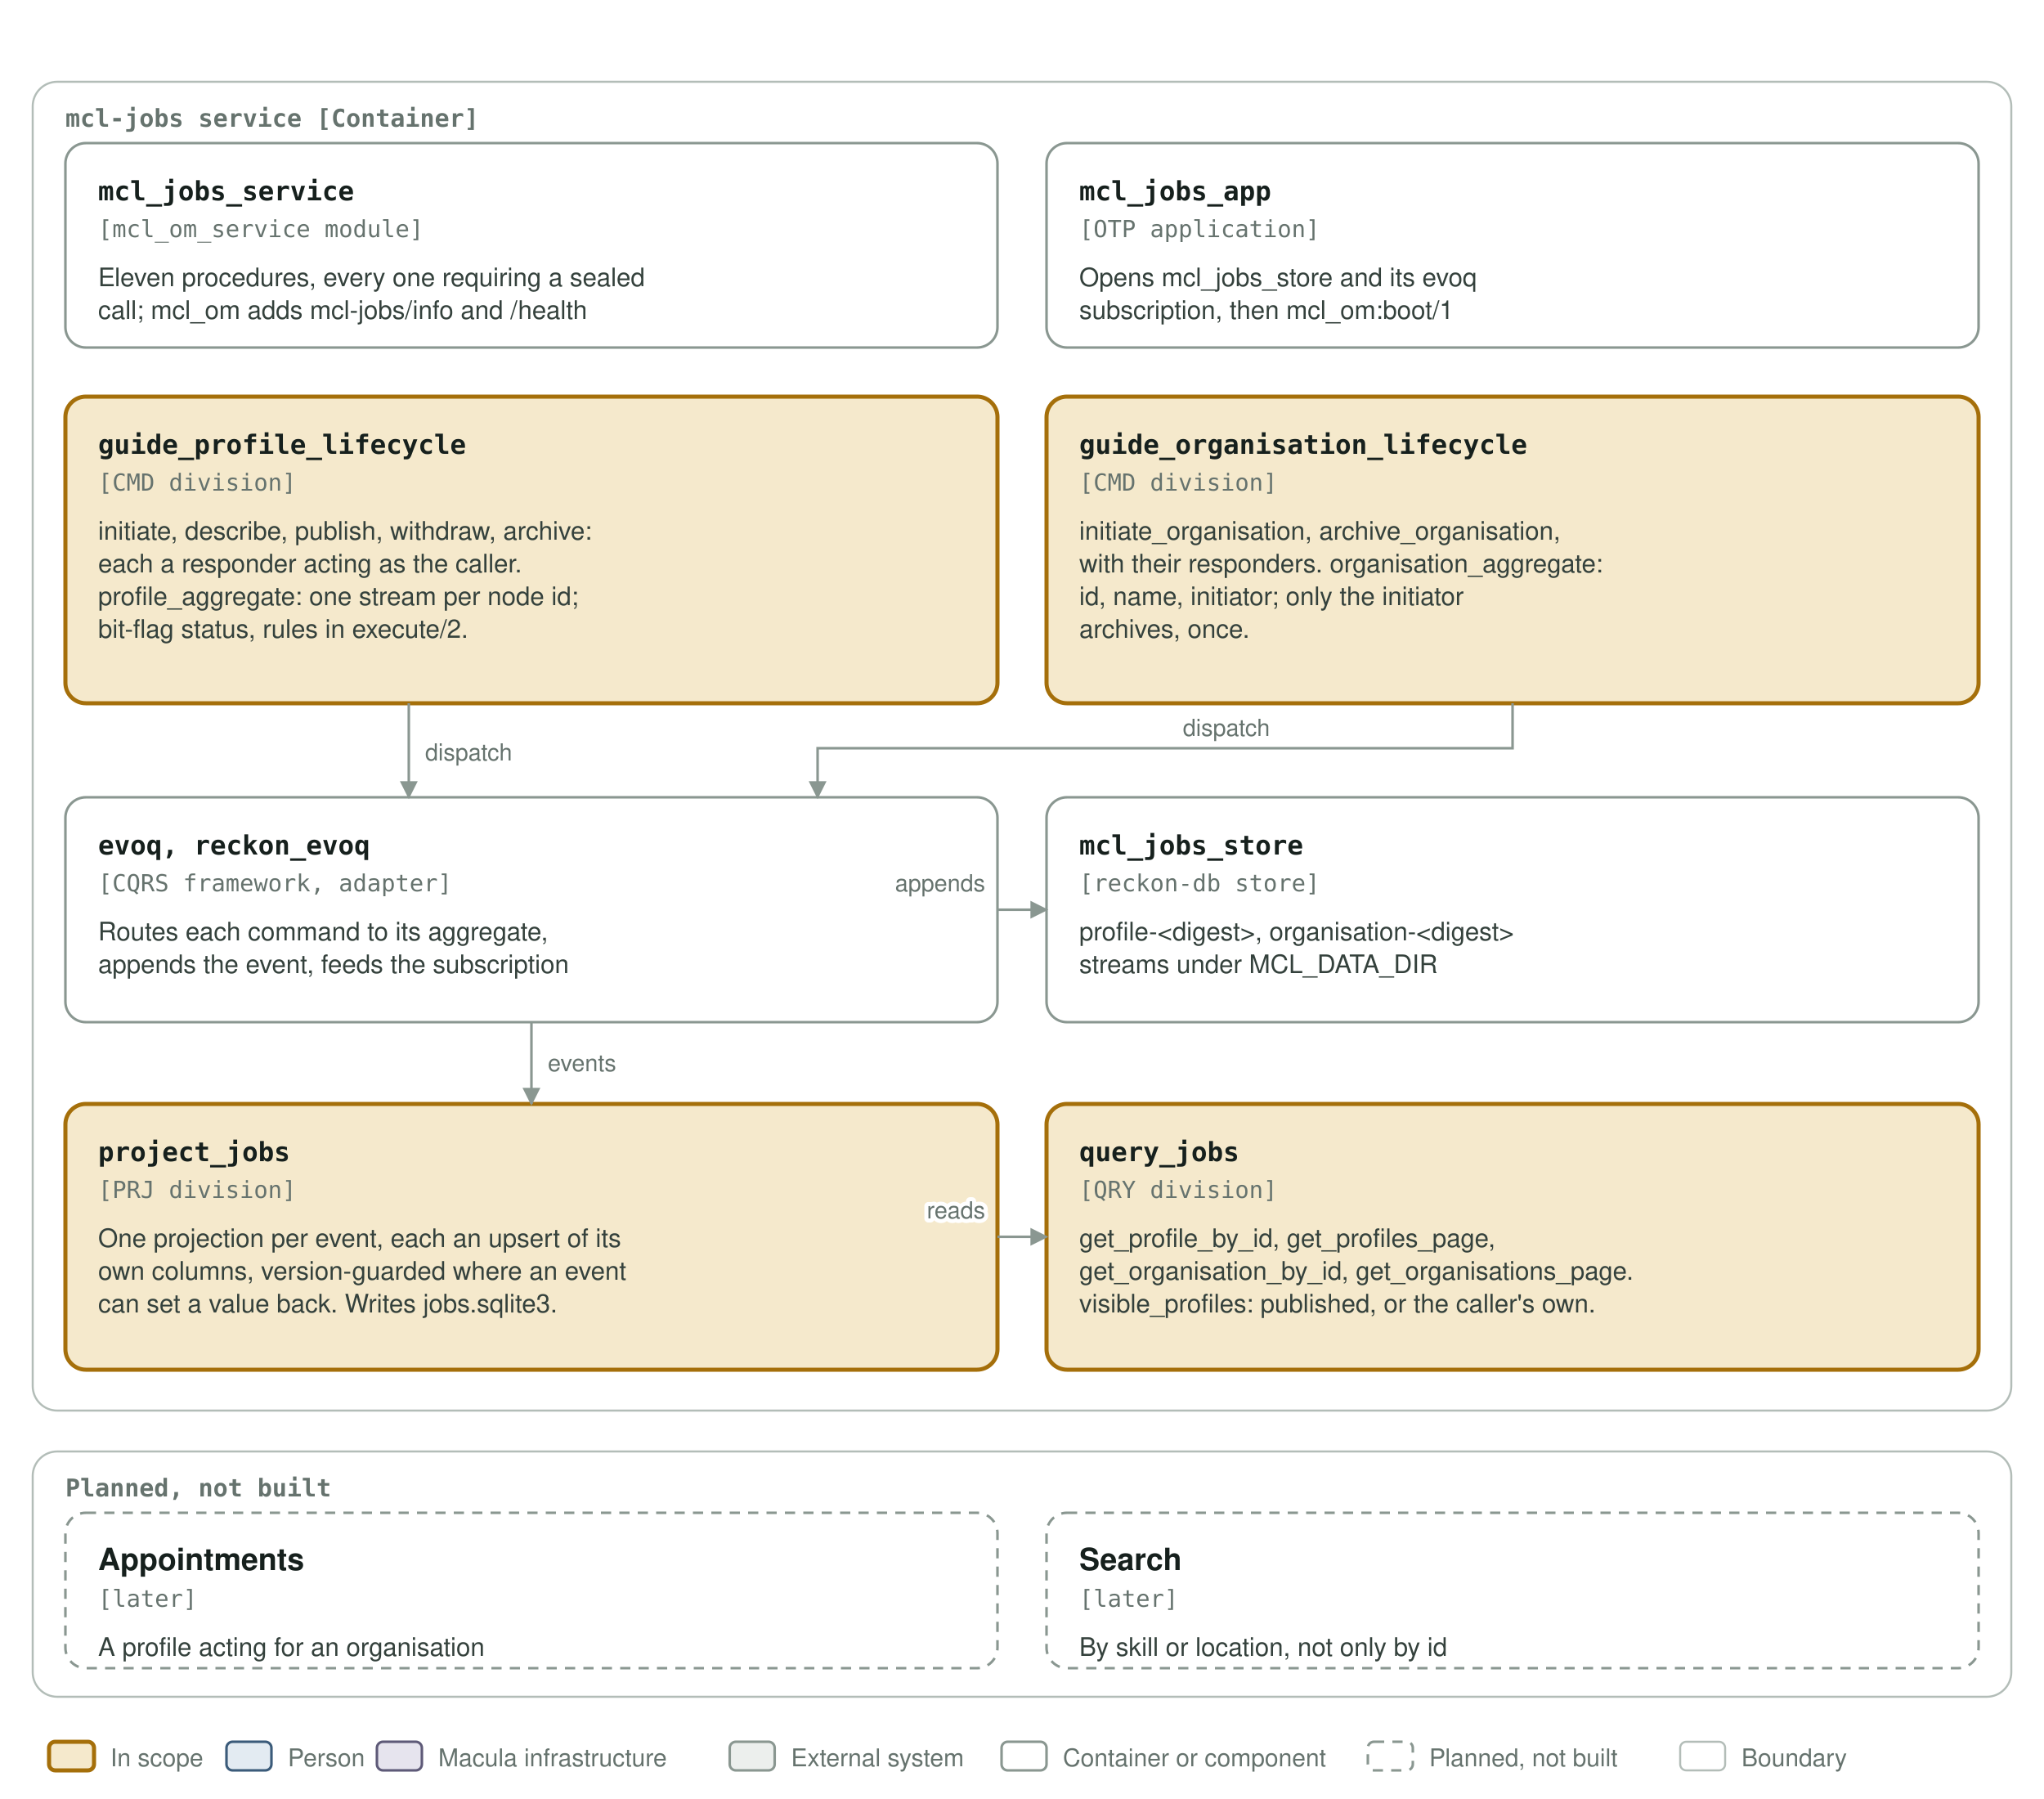
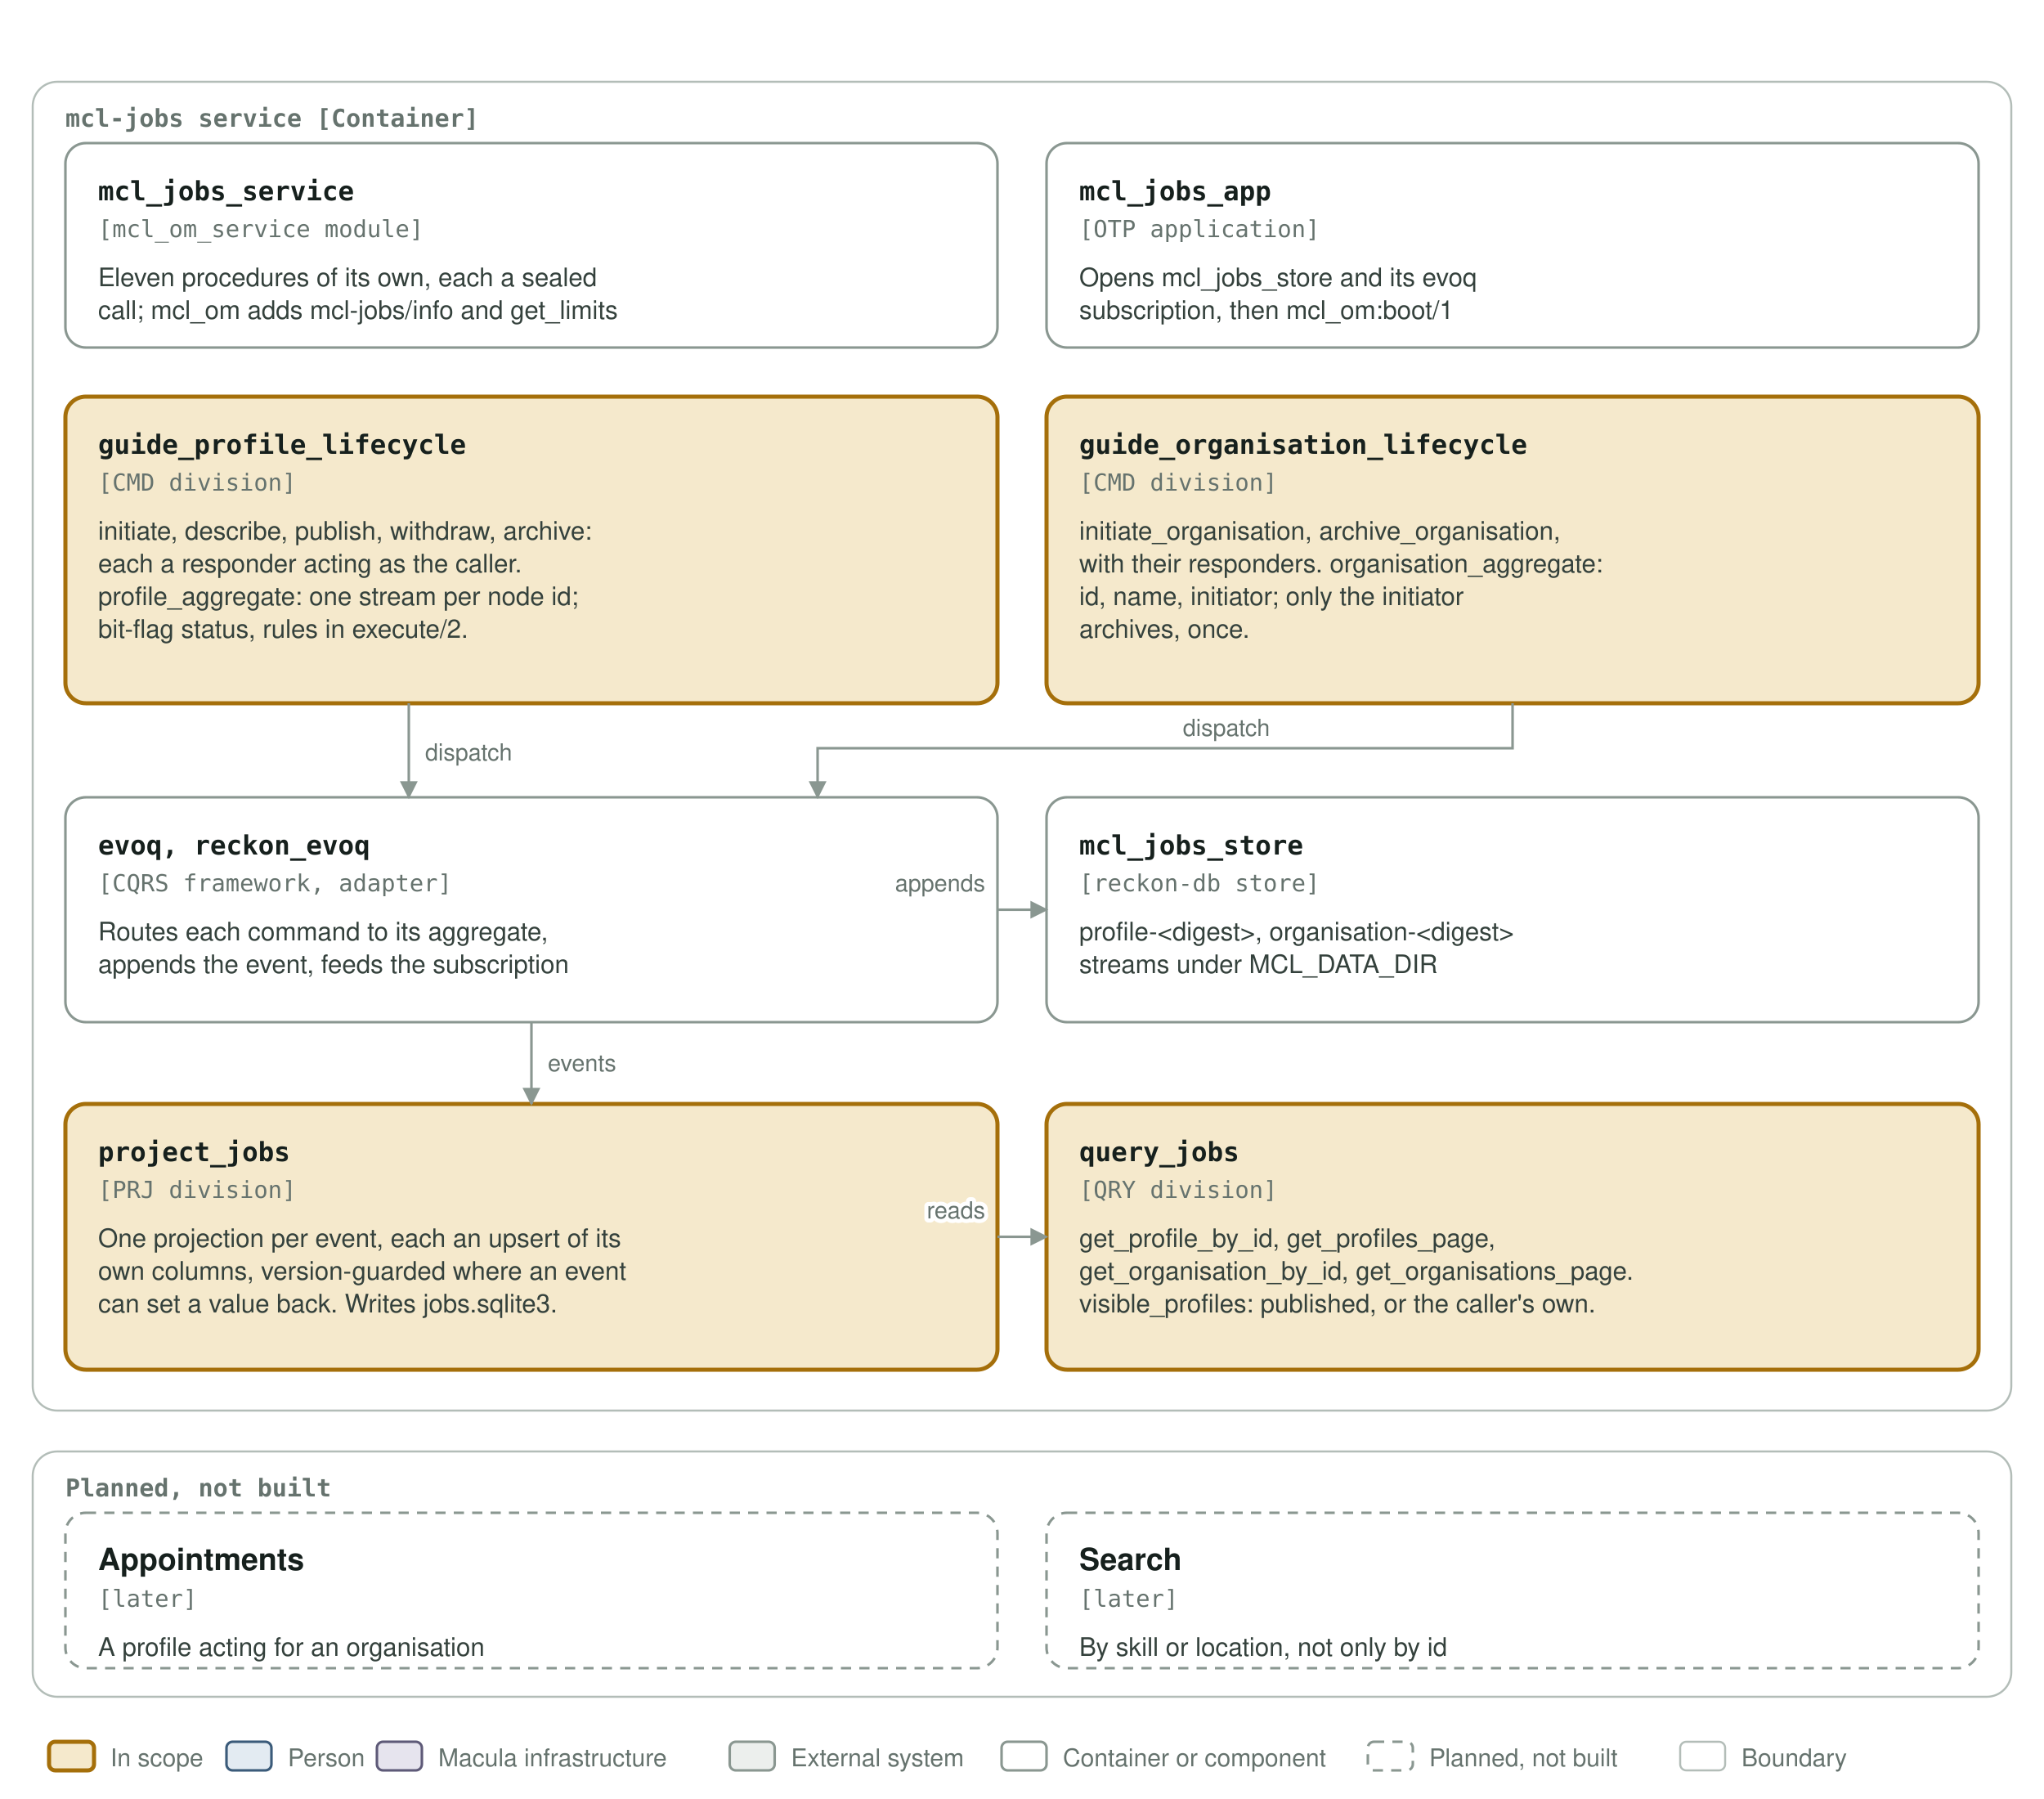
<svg xmlns="http://www.w3.org/2000/svg" viewBox="0 0 1000 880" role="img" aria-label="mcl-jobs components">
  <style>
.t-name { font-family: "Atkinson Hyperlegible", "Segoe UI", system-ui, -apple-system, Helvetica, Arial, sans-serif; font-size: 15px; font-weight: 700; }
.t-desc { font-family: "Atkinson Hyperlegible", "Segoe UI", system-ui, -apple-system, Helvetica, Arial, sans-serif; font-size: 12.5px; }
.t-rel { font-family: "Atkinson Hyperlegible", "Segoe UI", system-ui, -apple-system, Helvetica, Arial, sans-serif; font-size: 11.5px; paint-order: stroke; stroke-width: 4px; stroke-linejoin: round; }
.t-code { font-family: "JetBrains Mono", ui-monospace, Menlo, Consolas, monospace; font-size: 13px; font-weight: 600; }
.t-type { font-family: "JetBrains Mono", ui-monospace, Menlo, Consolas, monospace; font-size: 11.5px; }
.t-bound { font-family: "JetBrains Mono", ui-monospace, Menlo, Consolas, monospace; font-size: 12px; font-weight: 600; }
.t-leg { font-family: "Atkinson Hyperlegible", "Segoe UI", system-ui, -apple-system, Helvetica, Arial, sans-serif; font-size: 12px; }
.edge { fill: none; stroke-width: 1.25; }
.edge-later { fill: none; stroke-width: 1.25; stroke-dasharray: 5 4; }
.bg { fill: #FFFFFF; }
.b-sys { fill: #F5E9CC; stroke: #A56F0A; stroke-width: 2; }
.b-per { fill: #E3EBF2; stroke: #3B5B7A; stroke-width: 1.25; }
.b-mac { fill: #E6E4EE; stroke: #5E5A78; stroke-width: 1.25; }
.b-ext { fill: #ECEFED; stroke: #8A9791; stroke-width: 1.25; }
.b-cmp { fill: #FFFFFF; stroke: #8A9791; stroke-width: 1.25; }
.b-later { fill: none; stroke: #8A9791; stroke-width: 1.25; stroke-dasharray: 5 4; }
.bound { fill: none; stroke: #B3BDB8; stroke-width: 1; }
.head { fill: #3B5B7A; }
.t-name, .t-code { fill: #16201D; }
.t-type, .t-bound, .t-leg { fill: #66736E; }
.t-desc { fill: #34413C; }
.t-rel { fill: #66736E; stroke: #FFFFFF; }
.edge, .edge-later { stroke: #8A9791; }
.arrowhead { fill: #8A9791; }
@media (prefers-color-scheme: dark) {
.bg { fill: #171F1C; }
.b-sys { fill: #3A2E13; stroke: #E3AA3C; }
.b-per { fill: #1D2A36; stroke: #8EB4D8; }
.b-mac { fill: #26243A; stroke: #A9A4C8; }
.b-ext { fill: #1C2421; stroke: #7D8B85; }
.b-cmp { fill: #171F1C; stroke: #7D8B85; }
.b-later { stroke: #7D8B85; }
.bound { stroke: #4A5752; }
.head { fill: #8EB4D8; }
.t-name, .t-code { fill: #E6ECE9; }
.t-type, .t-bound, .t-leg { fill: #93A09A; }
.t-desc { fill: #C3CDC8; }
.t-rel { fill: #93A09A; stroke: #171F1C; }
.edge, .edge-later { stroke: #7D8B85; }
.arrowhead { fill: #7D8B85; }
}
</style>
  <defs>
    <marker id="a" viewBox="0 0 10 10" refX="9" refY="5" markerWidth="7" markerHeight="7" orient="auto-start-reverse">
      <path class="arrowhead" d="M0 0L10 5L0 10z" />
    </marker>
  </defs>
  <rect class="bg" x="0" y="0" width="1000" height="880" />
  <rect class="bound" x="16" y="40" width="968" height="650" rx="12" />
  <text class="t-bound" x="32" y="62">mcl-jobs service [Container]</text>
  <rect class="b-cmp" x="32" y="70" width="456" height="100" rx="10" />
  <text class="t-code" x="48" y="98">mcl_jobs_service</text>
  <text class="t-type" x="48" y="116">[mcl_om_service module]</text>
-   <text class="t-desc" x="48" y="140">Eleven procedures, every one requiring a sealed</text>
-   <text class="t-desc" x="48" y="156">call; mcl_om adds mcl-jobs/info and /health</text>
+   <text class="t-desc" x="48" y="140">Eleven procedures of its own, each a sealed</text>
+   <text class="t-desc" x="48" y="156">call; mcl_om adds mcl-jobs/info and get_limits</text>
  <rect class="b-cmp" x="512" y="70" width="456" height="100" rx="10" />
  <text class="t-code" x="528" y="98">mcl_jobs_app</text>
  <text class="t-type" x="528" y="116">[OTP application]</text>
  <text class="t-desc" x="528" y="140">Opens mcl_jobs_store and its evoq</text>
  <text class="t-desc" x="528" y="156">subscription, then mcl_om:boot/1</text>
  <rect class="b-sys" x="32" y="194" width="456" height="150" rx="10" />
  <text class="t-code" x="48" y="222">guide_profile_lifecycle</text>
  <text class="t-type" x="48" y="240">[CMD division]</text>
  <text class="t-desc" x="48" y="264">initiate, describe, publish, withdraw, archive:</text>
  <text class="t-desc" x="48" y="280">each a responder acting as the caller.</text>
  <text class="t-desc" x="48" y="296">profile_aggregate: one stream per node id;</text>
  <text class="t-desc" x="48" y="312">bit-flag status, rules in execute/2.</text>
  <rect class="b-sys" x="512" y="194" width="456" height="150" rx="10" />
  <text class="t-code" x="528" y="222">guide_organisation_lifecycle</text>
  <text class="t-type" x="528" y="240">[CMD division]</text>
  <text class="t-desc" x="528" y="264">initiate_organisation, archive_organisation,</text>
  <text class="t-desc" x="528" y="280">with their responders. organisation_aggregate:</text>
  <text class="t-desc" x="528" y="296">id, name, initiator; only the initiator</text>
  <text class="t-desc" x="528" y="312">archives, once.</text>
  <rect class="b-cmp" x="32" y="390" width="456" height="110" rx="10" />
  <text class="t-code" x="48" y="418">evoq, reckon_evoq</text>
  <text class="t-type" x="48" y="436">[CQRS framework, adapter]</text>
  <text class="t-desc" x="48" y="460">Routes each command to its aggregate,</text>
  <text class="t-desc" x="48" y="476">appends the event, feeds the subscription</text>
  <rect class="b-cmp" x="512" y="390" width="456" height="110" rx="10" />
  <text class="t-code" x="528" y="418">mcl_jobs_store</text>
  <text class="t-type" x="528" y="436">[reckon-db store]</text>
  <text class="t-desc" x="528" y="460">profile-&lt;digest&gt;, organisation-&lt;digest&gt;</text>
  <text class="t-desc" x="528" y="476">streams under MCL_DATA_DIR</text>
  <rect class="b-sys" x="32" y="540" width="456" height="130" rx="10" />
  <text class="t-code" x="48" y="568">project_jobs</text>
  <text class="t-type" x="48" y="586">[PRJ division]</text>
  <text class="t-desc" x="48" y="610">One projection per event, each an upsert of its</text>
  <text class="t-desc" x="48" y="626">own columns, version-guarded where an event</text>
  <text class="t-desc" x="48" y="642">can set a value back. Writes jobs.sqlite3.</text>
  <rect class="b-sys" x="512" y="540" width="456" height="130" rx="10" />
  <text class="t-code" x="528" y="568">query_jobs</text>
  <text class="t-type" x="528" y="586">[QRY division]</text>
  <text class="t-desc" x="528" y="610">get_profile_by_id, get_profiles_page,</text>
  <text class="t-desc" x="528" y="626">get_organisation_by_id, get_organisations_page.</text>
  <text class="t-desc" x="528" y="642">visible_profiles: published, or the caller's own.</text>
  <path class="edge" d="M200 344V390" marker-end="url(#a)" />
  <text class="t-rel" x="208" y="372">dispatch</text>
  <path class="edge" d="M740 344V366H400V390" marker-end="url(#a)" />
  <text class="t-rel" x="600" y="360" text-anchor="middle">dispatch</text>
  <path class="edge" d="M488 445H512" marker-end="url(#a)" />
  <text class="t-rel" x="482" y="436" text-anchor="end">appends</text>
  <path class="edge" d="M260 500V540" marker-end="url(#a)" />
  <text class="t-rel" x="268" y="524">events</text>
  <path class="edge" d="M488 605H512" marker-end="url(#a)" />
  <text class="t-rel" x="482" y="596" text-anchor="end">reads</text>
  <rect class="bound" x="16" y="710" width="968" height="120" rx="12" />
  <text class="t-bound" x="32" y="732">Planned, not built</text>
  <rect class="b-later" x="32" y="740" width="456" height="76" rx="10" />
  <text class="t-name" x="48" y="768">Appointments</text>
  <text class="t-type" x="48" y="786">[later]</text>
  <text class="t-desc" x="48" y="810">A profile acting for an organisation</text>
  <rect class="b-later" x="512" y="740" width="456" height="76" rx="10" />
  <text class="t-name" x="528" y="768">Search</text>
  <text class="t-type" x="528" y="786">[later]</text>
  <text class="t-desc" x="528" y="810">By skill or location, not only by id</text>
  <rect class="b-sys" x="24" y="852" width="22" height="14" rx="3" />
  <text class="t-leg" x="54" y="864">In scope</text>
  <rect class="b-per" x="110.8" y="852" width="22" height="14" rx="3" />
  <text class="t-leg" x="140.8" y="864">Person</text>
  <rect class="b-mac" x="184.4" y="852" width="22" height="14" rx="3" />
  <text class="t-leg" x="214.4" y="864">Macula infrastructure</text>
  <rect class="b-ext" x="357.0" y="852" width="22" height="14" rx="3" />
  <text class="t-leg" x="387.0" y="864">External system</text>
  <rect class="b-cmp" x="490.0" y="852" width="22" height="14" rx="3" />
  <text class="t-leg" x="520.0" y="864">Container or component</text>
  <rect class="b-later" x="669.2" y="852" width="22" height="14" rx="3" />
  <text class="t-leg" x="699.2" y="864">Planned, not built</text>
  <rect class="bound" x="822.0" y="852" width="22" height="14" rx="3" />
  <text class="t-leg" x="852.0" y="864">Boundary</text>
</svg>
